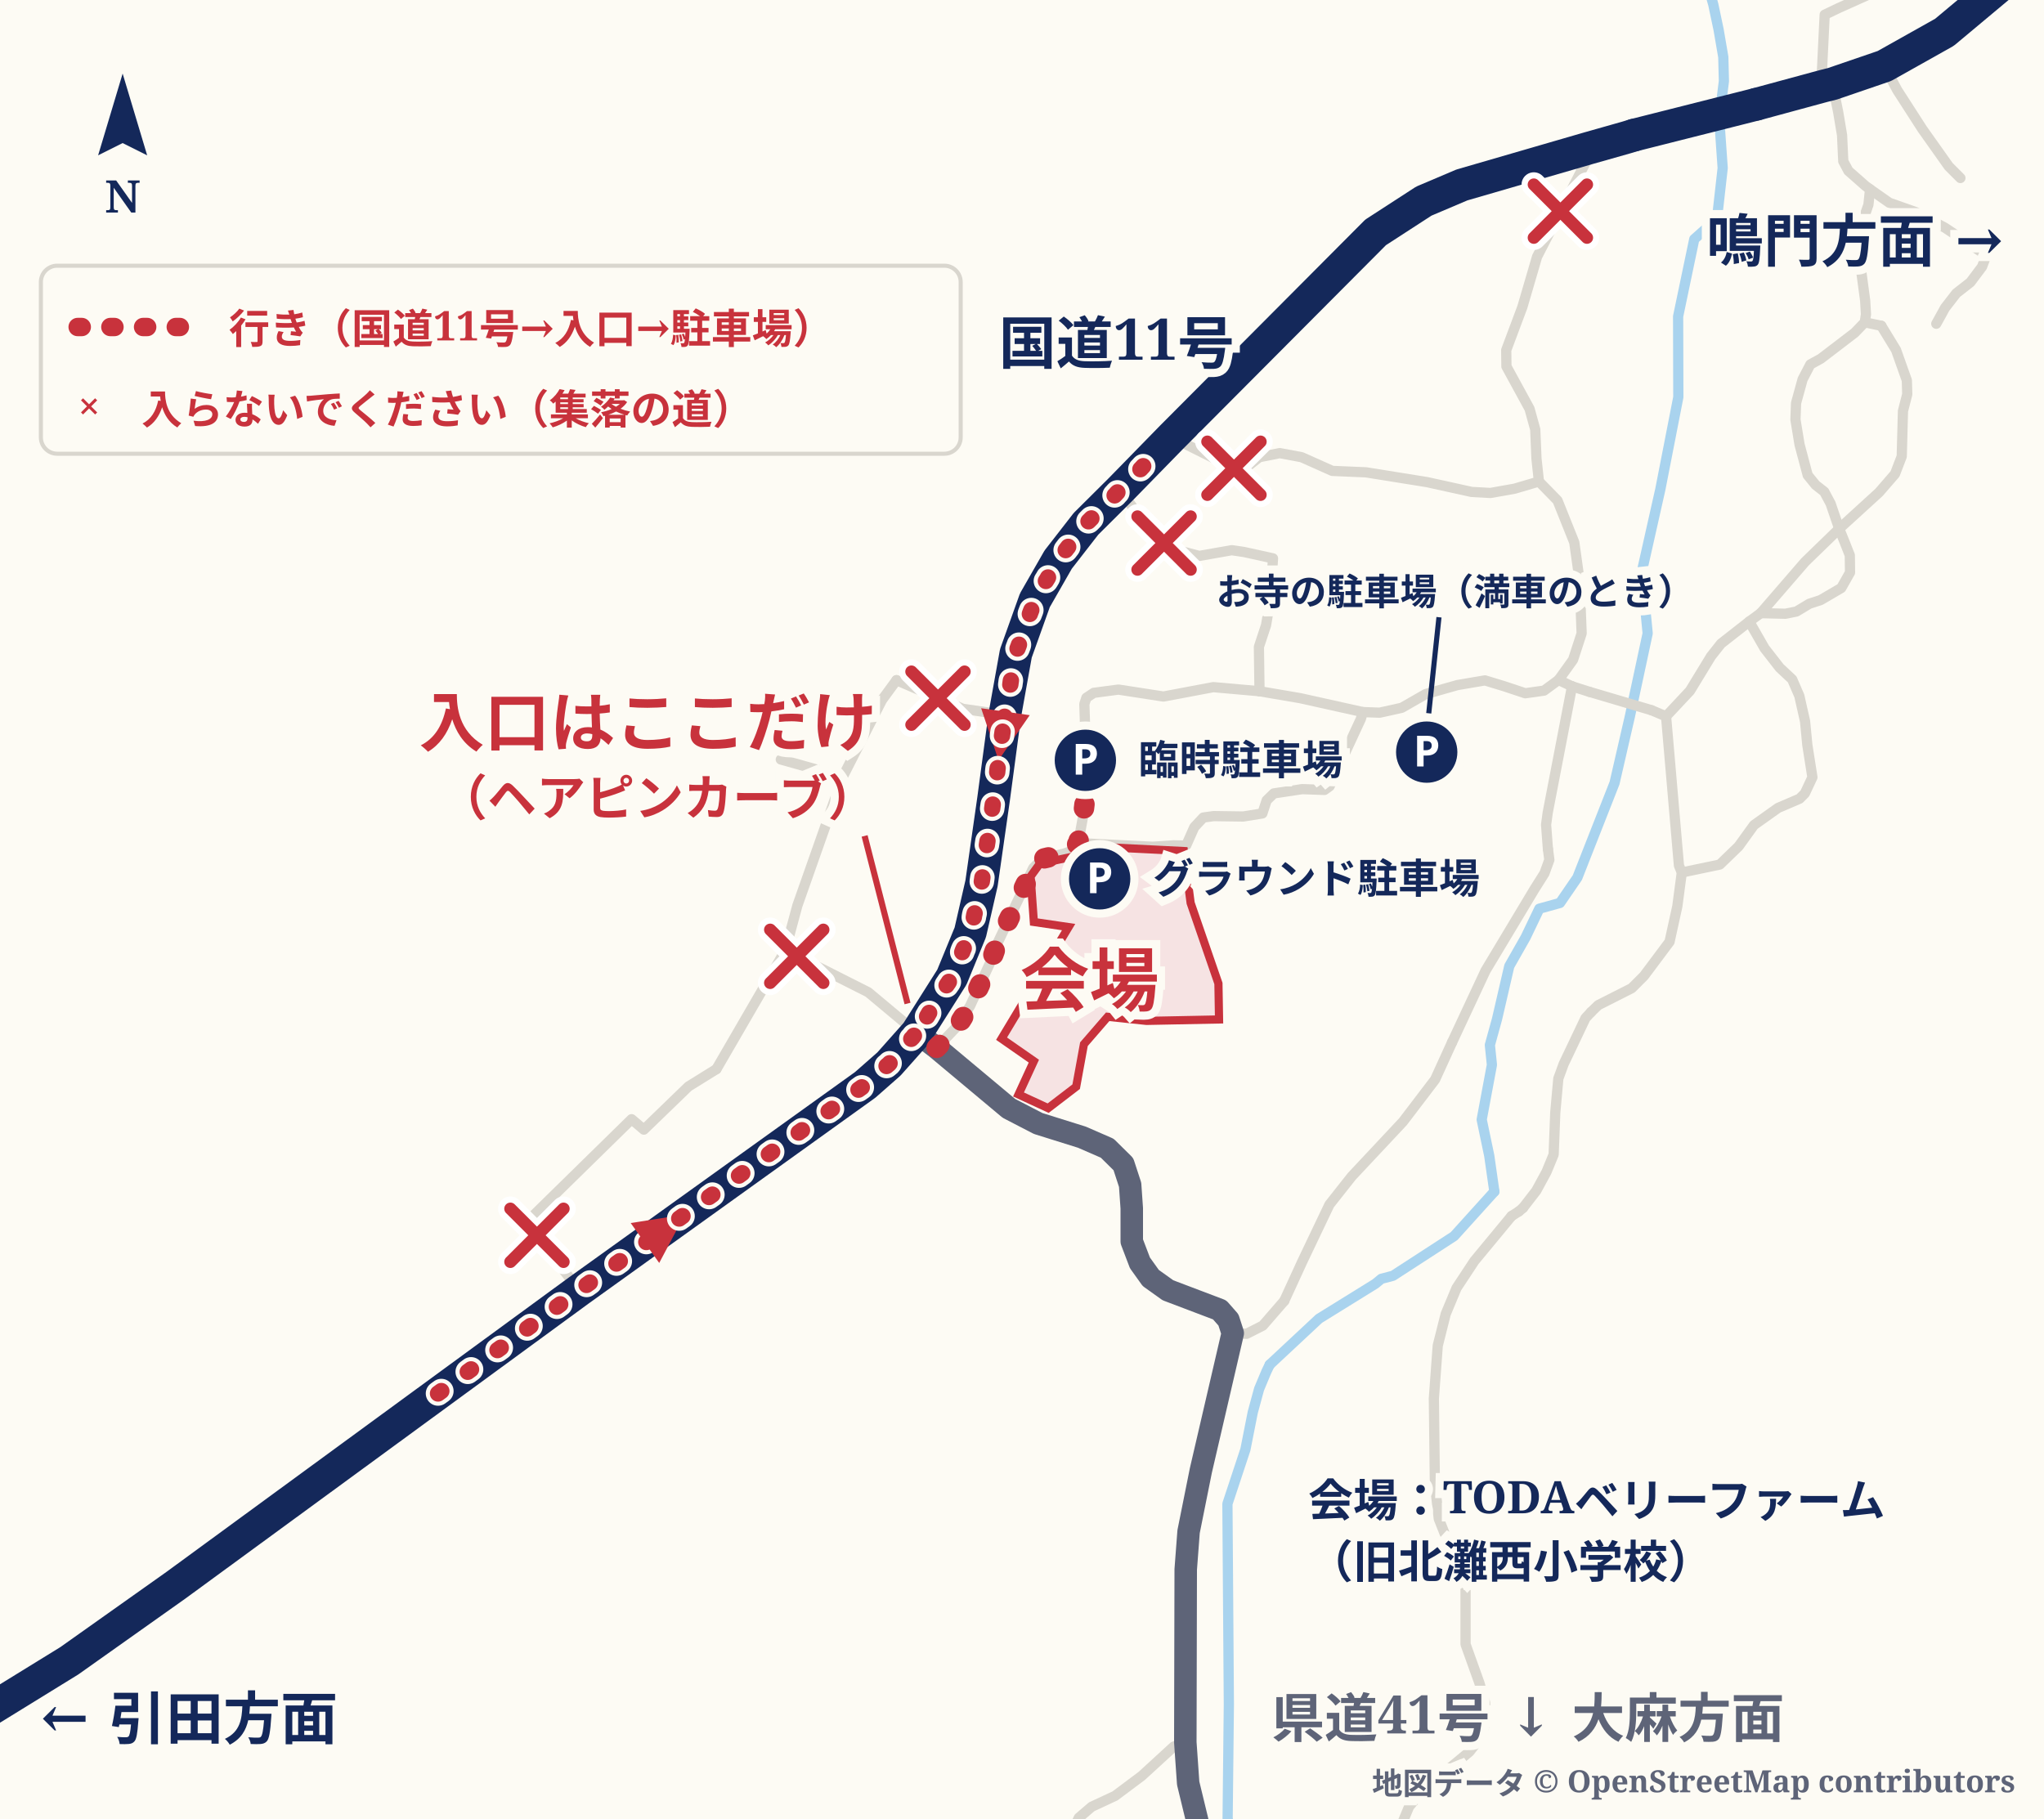
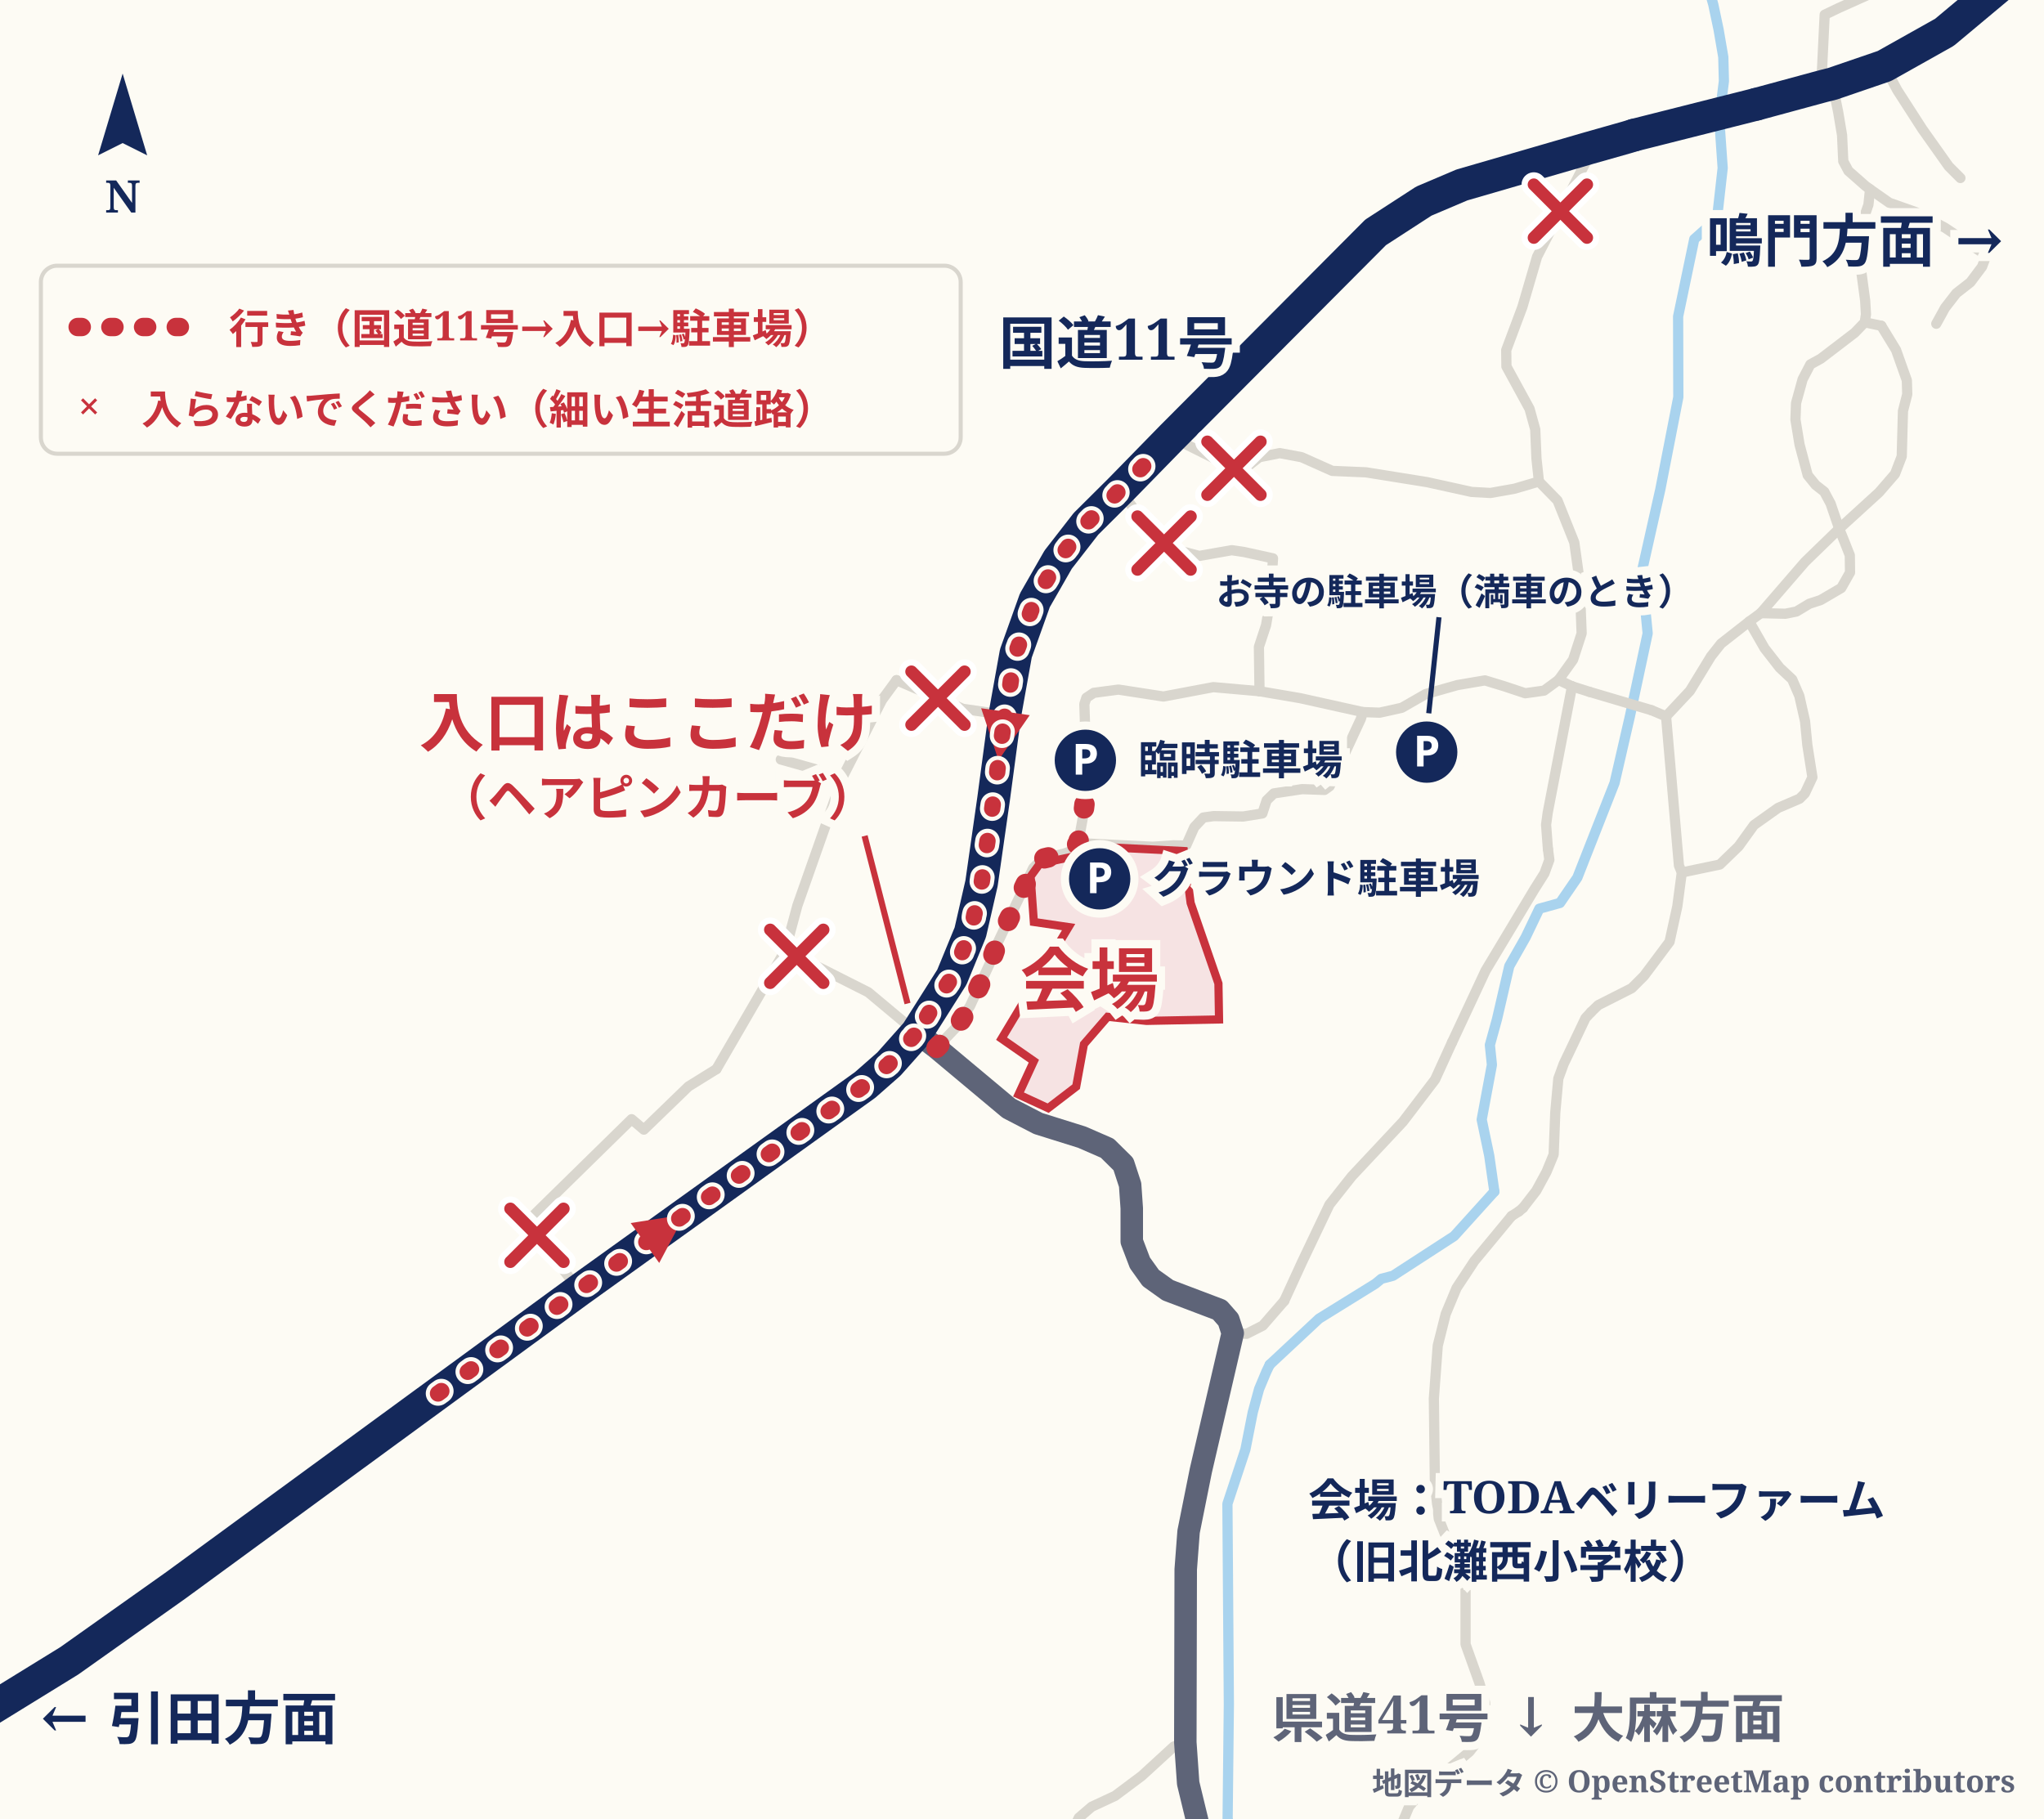
<svg xmlns="http://www.w3.org/2000/svg" viewBox="0 0 1000 890" role="img" aria-labelledby="t d">
  <rect width="1000" height="890" fill="#FDFBF4" />
  <defs>
    <marker id="ahr" viewBox="0 0 10 10" refX="5" refY="5" markerWidth="3" markerHeight="3" orient="auto">
      <path d="M0,0 L10,5 L0,10Z" fill="#C8323C" />
    </marker>
    <marker id="ah" viewBox="0 0 10 10" refX="6" refY="5" markerWidth="3.2" markerHeight="3.2" orient="auto">
      <path d="M0,0 L10,5 L0,10Z" fill="#6B48B3" />
    </marker>
  </defs>
  <g fill="none" stroke-linecap="round" stroke-linejoin="round">
    <path d="M26.6,2291.3 L22.6,2264.9 L26.1,2249.5 L32.2,2231.3 L39.6,2218.4 L55.9,2199.3 L68.2,2183.9 L75.9,2172.2 L85.4,2148.0 L91.7,2142.8 L90.9,2137.3 L77.6,2111.0 L76.6,2101.8 L73.9,2096.4 L68.8,2091.7 L55.1,2067.1 L46.7,2052.5 L40.6,2029.5 L41.8,2012.6 L46.5,1997.5 L55.9,1983.7 L65.8,1975.5 L79.0,1966.6 L91.8,1964.9 L100.9,1967.5 L131.5,1966.4 L139.1,1964.6 L149.6,1963.9 L164.4,1957.9 L171.3,1951.3 L186.9,1943.4 L203.3,1932.5 L213.4,1921.6 L217.4,1910.3 L215.6,1907.6 L216.8,1902.6 L215.8,1891.6 L219.6,1880.3 L226.2,1859.9 L228.6,1849.9 L231.7,1839.9 L236.8,1831.3 L251.4,1809.7 L280.6,1786.3 L288.9,1776.8 L304.3,1773.0 L310.9,1769.2 L316.5,1765.5 L314.5,1755.8 L336.2,1731.2 L348.5,1721.5 L351.2,1719.7 L353.9,1714.8 L358.2,1711.5 L364.7,1704.6 L364.9,1700.6 L363.1,1695.4 L358.9,1692.1 L350.7,1691.4 L348.4,1687.9 L350.3,1679.2 L362.5,1661.6 L373.1,1639.7 L387.1,1622.2 L395.4,1613.9 L401.7,1609.5 L410.4,1605.1 L421.6,1601.2 L436.1,1598.3 L441.4,1595.9 L454.5,1592.0 L466.7,1583.9 L473.4,1577.9 L481.1,1566.7 L482.6,1562.3 L488.4,1550.1 L494.2,1530.6 L495.6,1522.9 L495.2,1510.1 L490.4,1477.5 L488.9,1457.5 L475.6,1416.9 L467.5,1386.9 L466.2,1359.2 L474.7,1333.1 L485.1,1310.0 L497.2,1283.9 L520.2,1248.0 L541.5,1216.4 L558.0,1197.2 L582.6,1179.4 L596.9,1170.2 L617.2,1151.7 L623.5,1142.9 L625.9,1138.5 L628.9,1129.8 L625.0,1115.0 L632.1,1087.0 L630.7,1063.5 L620.1,1022.6 L615.3,996.4 L607.0,971.3 L607.0,953.8 L609.7,932.1 L600.6,889.7 L601.2,833.9 L600.5,735.8 L609.3,709.2 L612.9,691.0 L616.0,679.6 L619.6,671.0 L621.2,667.7" stroke="#A9D3EE" stroke-width="5" />
    <path d="M621.2,667.7 L645.3,645.2 L672.9,628.1 L675.8,625.7 L681.5,624.2 L711.4,604.8 L731.1,583.0" stroke="#A9D3EE" stroke-width="5" />
    <path d="M731.1,583.0 L728.6,565.5 L724.9,547.8 L729.9,521.0 L728.9,511.3 L732.4,498.6 L738.4,472.7 L746.4,458.6 L753.1,444.6 L763.2,441.8 L771.7,429.4 L789.9,383.1 L797.4,350.5 L806.1,309.9 L803.2,279.9 L812.3,239.4 L821.1,194.3 L821.0,154.8 L828.9,117.0 L840.0,107.1 L842.8,82.2 L841.1,58.0 L843.4,39.7 L843.1,27.9 L840.8,14.5 L838.2,2.2 L829.7,-27.9" stroke="#A9D3EE" stroke-width="5" />
    <path d="M896.5,41.0 L899.3,54.8 L901.2,66.1 L901.8,78.9 L904.3,83.6 L912.7,91.0 L914.9,92.6 L924.3,99.2 L937.3,103.8 L951.5,111.4 L971.8,124.9 L969.7,130.5 L964.0,138.1 L957.1,143.5 L951.6,150.6 L947.3,158.4" stroke="#D9D6CE" stroke-width="5" />
    <path d="M616.2,338.2 L636.1,341.6 L666.7,348.4 L675.0,348.7 L685.8,346.3 L697.5,339.6 L713.0,335.2 L726.5,332.9 L736.0,335.8 L746.2,339.2 L755.4,337.9 L762.5,332.7" stroke="#D9D6CE" stroke-width="5" />
    <path d="M752.9,235.6 L741.0,239.1 L729.2,241.2 L720.0,240.7 L698.2,235.9 L668.3,231.1 L651.8,230.4 L636.8,223.7 L626.1,221.7 L616.1,223.7 L609.3,229.0 L603.7,229.1 L573.2,213.9" stroke="#D9D6CE" stroke-width="5" />
    <path d="M616.2,338.2 L615.9,316.5 L619.4,305.9 L621.5,293.4 L622.8,273.2 L608.7,270.1 L602.6,269.2 L586.7,272.0 L572.7,268.3 L562.7,260.0 L548.0,239.7" stroke="#D9D6CE" stroke-width="5" />
    <path d="M815.1,350.5 L808.0,347.5" stroke="#D9D6CE" stroke-width="5" />
    <path d="M283.9,1230.6 L270.9,1233.2" stroke="#D9D6CE" stroke-width="5" />
    <path d="M777.6,338.5 L769.1,335.8" stroke="#D9D6CE" stroke-width="5" />
    <path d="M899.8,258.7 L883.1,274.9 L861.4,300.0" stroke="#D9D6CE" stroke-width="5" />
    <path d="M491.6,349.8 L471.0,346.8 L438.6,332.8" stroke="#D9D6CE" stroke-width="5" />
    <path d="M808.0,347.5 L777.6,338.5" stroke="#D9D6CE" stroke-width="5" />
    <path d="M616.2,338.2 L593.6,336.2 L569.2,340.8 L547.2,337.4 L535.1,339.0 L531.5,341.4 L530.5,344.5 L530.9,356.4 L531.4,366.5 L532.1,380.7 L529.8,399.9 L527.5,412.5 L523.8,416.5 L520.7,417.6 L510.0,420.2 L505.5,424.7 L501.8,432.5 L487.9,461.7 L485.1,469.6 L474.6,492.2 L468.6,501.8 L458.2,512.7" stroke="#D9D6CE" stroke-width="5" />
    <path d="M270.9,1233.2 L254.9,1244.3 L250.5,1248.5 L221.3,1281.3" stroke="#D9D6CE" stroke-width="5" />
    <path d="M438.6,332.8 L431.5,342.5 L412.3,380.1" stroke="#D9D6CE" stroke-width="5" />
    <path d="M384.2,465.0 L424.8,485.5 L448.5,505.3" stroke="#D9D6CE" stroke-width="5" />
    <path d="M382.0,371.6 L412.3,380.1 L390.1,443.1 L384.2,465.0" stroke="#D9D6CE" stroke-width="5" />
    <path d="M384.2,465.0 L350.5,523.1" stroke="#D9D6CE" stroke-width="5" />
    <path d="M579.9,852.5 L574.2,854.6 L558.6,868.9 L545.5,878.7 L534.1,884.0 L527.8,889.4 L525.4,894.5 L522.8,903.2 L507.3,950.8 L501.3,958.1 L490.8,965.5 L486.4,969.8 L473.5,990.5 L462.9,1000.1 L457.4,1007.7 L445.5,1040.1 L442.9,1049.3 L443.4,1087.8 L442.5,1092.9 L441.5,1096.1 L438.3,1099.7 L425.6,1106.9 L420.6,1111.5 L411.2,1123.7 L403.2,1133.9 L396.0,1138.2 L389.7,1141.1 L369.1,1165.7 L347.3,1180.6 L336.8,1189.1 L330.1,1200.7 L320.2,1209.9 L299.0,1223.5 L283.9,1230.6" stroke="#D9D6CE" stroke-width="5" />
    <path d="M1306.7,-297.8 L1328.7,-272.4 L1349.6,-292.9 L1353.1,-296.2 L1359.8,-296.6 L1362.9,-293.9 L1362.6,-286.5 L1358.2,-274.8 L1358.9,-269.8 L1362.1,-266.1 L1365.4,-266.6 L1373.7,-273.3 L1385.3,-277.8 L1398.4,-275.7 L1404.8,-272.6 L1397.8,-261.0 L1397.6,-256.9 L1400.2,-254.5 L1408.4,-252.6 L1409.4,-249.5 L1405.7,-239.7 L1407.6,-234.3 L1412.9,-226.6 L1409.6,-209.5 L1405.7,-198.3 L1405.2,-192.9 L1410.4,-190.9 L1420.2,-198.8 L1436.2,-210.1 L1447.4,-213.4 L1462.4,-214.4" stroke="#D9D6CE" stroke-width="5" />
    <path d="M739.5,595.0 L721.3,617.0 L712.6,630.2 L707.3,642.9 L703.4,658.4 L701.5,684.2 L702.0,726.1 L703.9,743.1 L706.8,750.4 L715.1,763.5 L717.0,767.9 L717.0,804.5 L723.8,823.5 L726.6,833.1 L726.2,844.4 L724.2,850.3 L718.9,857.1 L696.1,876.0 L689.4,883.9 L686.0,892.1 L684.1,900.9 L684.1,923.3 L689.9,960.8 L690.9,976.3 L690.9,1032.4 L640.4,1034.3 L642.9,1082.5 L645.3,1104.9 L649.6,1127.8 L648.7,1142.4 L646.8,1147.9 L643.4,1153.2 L633.7,1162.9 L611.6,1171.9 L603.2,1178.7 L596.9,1186.3 L593.2,1187.8 L589.4,1187.5" stroke="#D9D6CE" stroke-width="5" />
    <path d="M-353.1,1267.9 L-361.4,1260.2 L-371.3,1254.5 L-383.9,1250.8 L-401.0,1246.4 L-410.8,1247.6 L-418.9,1252.6 L-423.8,1261.7 L-425.4,1270.0 L-424.7,1281.5 L-419.2,1335.8 L-418.4,1351.8 L-421.3,1360.7 L-425.9,1365.7 L-436.9,1371.7 L-468.5,1382.9 L-475.9,1390.2 L-480.0,1396.9 L-480.6,1405.6 L-479.0,1413.2 L-473.4,1420.4 L-466.7,1429.5 L-464.1,1439.3 L-464.0,1449.3 L-466.7,1460.8 L-467.4,1471.5 L-462.5,1486.0 L-455.0,1493.9 L-444.9,1499.9 L-433.3,1502.3 L-419.0,1501.1 L-405.7,1501.0 L-396.2,1503.4 L-384.2,1511.5 L-367.7,1531.4 L-359.0,1550.2 L-357.9,1561.4 L-359.2,1569.6 L-366.4,1581.3 L-375.1,1587.6 L-383.4,1590.3 L-394.4,1590.2 L-405.6,1590.8 L-412.9,1595.3 L-415.3,1600.8 L-415.3,1606.5 L-412.3,1612.4 L-402.2,1617.6 L-404.6,1624.3 L-406.8,1638.0 L-427.6,1705.9 L-432.5,1722.1 L-437.3,1734.2 L-451.4,1756.1 L-455.2,1767.4 L-456.0,1777.4 L-451.9,1795.4 L-451.8,1804.3 L-453.7,1813.9 L-455.7,1824.2 L-455.8,1837.2" stroke="#D9D6CE" stroke-width="5" />
    <path d="M350.5,523.1 L336.8,531.6 L315.0,552.7 L309.0,547.6 L257.7,597.9 L283.3,631.3" stroke="#D9D6CE" stroke-width="5" />
    <path d="M628.3,636.5 L617.8,648.6 L609.9,652.6 L603.1,652.3" stroke="#D9D6CE" stroke-width="5" />
    <path d="M757.3,415.4 L758.0,420.7 L755.6,427.3 L750.8,434.9 L726.8,474.9 L710.4,510.0" stroke="#D9D6CE" stroke-width="5" />
    <path d="M769.1,335.8 L757.2,397.6 L756.4,403.5 L757.3,415.4" stroke="#D9D6CE" stroke-width="5" />
    <path d="M861.4,300.0 L873.5,300.3 L878.9,299.2 L885.2,295.4 L890.7,293.6 L900.8,287.7 L905.1,280.1 L905.0,271.7 L902.4,265.1 L899.8,258.7" stroke="#D9D6CE" stroke-width="5" />
    <path d="M752.9,235.6 L762.0,244.9 L770.2,265.4 L772.8,284.1 L773.8,309.9 L769.6,322.8 L762.5,332.7 L769.1,335.8" stroke="#D9D6CE" stroke-width="5" />
    <path d="M-389.9,982.8 L-387.4,1003.2 L-376.8,1051.5 L-366.7,1074.8 L-354.5,1091.3 L-343.5,1102.0 L-332.0,1106.0 L-321.6,1105.5 L-313.1,1102.6 L-302.4,1095.1 L-292.2,1093.8 L-282.8,1098.0 L-277.7,1106.7 L-279.6,1116.7 L-288.3,1124.2 L-296.7,1125.4 L-305.4,1123.7 L-313.1,1125.5 L-320.0,1133.4 L-320.9,1140.7 L-317.7,1148.1 L-309.6,1152.3 L-300.7,1152.1 L-285.2,1147.2 L-261.0,1135.7 L-242.7,1121.0 L-234.7,1117.2 L-224.5,1117.1 L-215.9,1120.5 L-209.6,1127.5 L-205.5,1138.9 L-197.6,1165.2 L-190.7,1172.4 L-181.5,1175.1 L-172.3,1175.1 L-163.3,1170.9 L-154.8,1167.9 L-144.9,1169.0 L-137.1,1174.7 L-133.3,1185.8 L-136.0,1195.2 L-142.5,1201.9 L-153.4,1205.7 L-165.8,1207.0 L-182.9,1205.3 L-201.1,1201.2 L-219.1,1195.6 L-228.1,1197.7 L-234.9,1204.6 L-236.8,1213.1 L-236.7,1225.5 L-242.8,1236.1 L-249.2,1241.4 L-263.1,1246.8 L-272.5,1252.0 L-280.1,1260.4 L-297.3,1282.1 L-308.6,1296.0 L-315.5,1299.7 L-323.1,1300.4 L-329.3,1298.3 L-335.8,1293.3 L-353.1,1267.9" stroke="#D9D6CE" stroke-width="5" />
    <path d="M920.4,159.4 L927.6,171.2 L932.9,186.1 L933.1,192.9 L931.0,201.1 L930.4,223.3 L927.1,231.9 L919.3,240.9 L899.8,258.7" stroke="#D9D6CE" stroke-width="5" />
    <path d="M778.4,495.2 L775.7,498.1 L765.0,520.6 L762.4,527.7 L760.9,544.3 L760.1,564.9 L756.6,573.4 L751.6,582.6 L745.1,591.0" stroke="#D9D6CE" stroke-width="5" />
    <path d="M815.1,350.5 L821.4,423.5 L822.8,426.9 L820.6,443.5 L816.8,460.8 L804.3,477.5 L798.3,483.5 L781.9,491.8 L778.4,495.2" stroke="#D9D6CE" stroke-width="5" />
    <path d="M710.4,510.0 L702.1,528.2 L686.4,548.8 L661.3,575.6 L650.4,589.4 L637.2,617.1 L628.3,636.5" stroke="#D9D6CE" stroke-width="5" />
    <path d="M861.4,300.0 L855.8,304.1 L842.0,314.9 L837.1,321.1 L826.8,338.0 L815.1,350.5" stroke="#D9D6CE" stroke-width="5" />
    <path d="M777.2,72.5 L775.8,79.4 L752.0,125.6 L744.8,150.2 L736.9,171.3 L737.0,179.3 L748.3,200.0 L751.1,210.1 L751.7,224.4 L752.9,235.6" stroke="#D9D6CE" stroke-width="5" />
    <path d="M1053.4,-86.2 L1042.3,-80.4 L1023.6,-65.3 L1006.2,-51.8 L988.6,-38.9 L952.4,-15.1 L940.5,-8.4 L923.5,-4.5 L914.3,-2.7 L899.6,3.9 L892.7,7.2 L891.3,36.0 L892.1,42.1" stroke="#D9D6CE" stroke-width="5" />
    <path d="M914.9,92.6 L914.1,100.2 L912.1,105.9 L909.9,114.0 L909.6,125.4 L912.5,147.0 L912.9,153.8 L912.3,157.7 L907.4,162.8 L890.8,175.5 L885.7,178.3 L881.9,185.6 L878.7,197.2 L878.4,205.3 L880.4,217.5 L884.4,232.5 L888.3,237.3 L892.5,240.6 L895.6,246.4 L899.8,258.7" stroke="#D9D6CE" stroke-width="5" />
    <path d="M921.9,32.3 L928.2,44.1 L940.5,63.2 L953.4,81.4 L959.1,87.1" stroke="#D9D6CE" stroke-width="5" />
    <path d="M586.2,1139.6 L579.5,1148.4 L569.9,1176.1 L562.9,1186.3 L552.5,1194.4 L533.3,1206.6 L526.7,1214.3 L514.0,1234.6 L501.5,1253.6 L494.2,1267.6 L472.4,1310.3 L459.1,1342.3 L448.4,1365.7 L446.7,1375.2 L447.1,1385.7 L450.5,1396.8 L454.5,1409.2" stroke="#D9D6CE" stroke-width="5" />
    <path d="M527.5,412.5 L564.0,414.3 L574.1,413.6 L580.3,413.7 L584.3,404.7 L588.7,400.0 L593.8,399.3 L608.2,399.5 L617.6,398.0 L619.7,391.6 L623.2,388.2 L637.1,386.1 L648.0,386.5 L650.5,384.7 L665.8,351.7 L666.7,348.4" stroke="#D9D6CE" stroke-width="5" />
    <path d="M855.8,304.1 L863.3,317.2 L870.7,326.7 L876.8,332.4 L880.3,340.5 L883.1,352.9 L884.2,364.4 L886.7,380.3 L883.0,388.2 L880.4,390.8 L869.9,395.3 L858.1,403.7 L850.6,414.1 L841.4,423.0 L822.8,426.9" stroke="#D9D6CE" stroke-width="5" />
    <path d="M912.3,157.7 L920.4,159.4" stroke="#D9D6CE" stroke-width="5" />
    <path d="M743.1,592.7 L739.5,595.0" stroke="#D9D6CE" stroke-width="5" />
    <path d="M745.1,591.0 L743.1,592.7" stroke="#D9D6CE" stroke-width="5" />
    <path d="M590.1,1183.4 L590.6,1173.3 L588.8,1162.1" stroke="#5E6478" stroke-width="11" />
    <path d="M382.9,1597.7 L438.0,1560.9 L449.0,1551.0 L457.1,1540.2 L463.1,1529.0 L465.9,1515.8 L469.3,1485.1 L470.3,1464.5 L469.7,1451.2 L466.7,1439.6 L454.5,1409.2 L453.6,1398.4 L455.0,1391.0 L457.5,1385.7 L461.0,1381.0" stroke="#5E6478" stroke-width="11" />
    <path d="M483.2,1361.2 L487.1,1356.5 L490.6,1349.8 L492.5,1342.3 L497.1,1317.4 L498.6,1311.7 L501.7,1305.9 L533.9,1251.7 L542.7,1237.7 L550.0,1227.2 L558.5,1219.0 L577.7,1203.9 L581.7,1200.7 L584.9,1197.0 L587.3,1192.3 L589.4,1187.5 L590.1,1183.4" stroke="#5E6478" stroke-width="11" />
    <path d="M60.3,2180.9 L75.5,2156.5 L80.0,2147.1 L81.0,2143.1 L81.3,2138.1 L80.4,2132.7 L78.7,2127.8 L53.7,2078.1 L42.1,2053.0 L38.5,2039.0 L36.2,2023.8 L35.5,2013.3 L36.4,2003.2 L38.6,1997.6 L41.5,1992.3 L54.2,1978.0 L69.2,1966.0 L91.4,1957.0 L146.5,1946.8 L153.0,1943.2 L159.2,1937.5 L184.5,1910.0 L188.6,1901.9 L193.6,1888.9 L221.3,1828.4 L223.9,1824.8 L309.9,1746.6 L319.9,1733.5 L336.5,1696.8 L363.5,1625.6 L371.7,1609.7 L382.9,1597.7" stroke="#5E6478" stroke-width="11" />
    <path d="M461.0,1381.0 L483.2,1361.2" stroke="#5E6478" stroke-width="11" />
    <path d="M588.8,1162.1 L586.2,1139.6 L587.4,1129.4 L597.5,1085.0 L600.0,1046.8 L598.7,954.6 L595.2,929.9 L581.3,872.5 L579.9,852.5 L580.1,767.9 L581.5,749.4 L587.5,719.5 L603.1,652.3 L601.0,645.8 L596.7,640.9 L571.4,631.3 L563.0,625.3 L557.7,617.9 L553.7,607.4 L553.7,591.2 L552.9,579.7 L549.6,569.6 L541.7,561.8 L529.3,556.4 L507.9,549.7 L493.6,542.3 L458.2,512.7 L448.5,505.3" stroke="#5E6478" stroke-width="11" />
    <path d="M859.3,51.0 L799.5,66.1" stroke="#14285A" stroke-width="16" />
    <path d="M799.5,66.1 L795.9,67.2 L777.2,72.5 L715.2,90.5 L696.6,98.4 L673.0,113.7 L573.2,213.9 L548.0,239.7 L531.3,256.3 L517.7,273.8 L506.3,293.7 L497.0,319.7 L491.6,349.8 L486.1,390.9 L480.2,432.2 L474.7,456.2 L465.7,478.1 L448.5,505.3 L434.9,520.6 L423.3,530.8 L283.3,631.3 L86.1,775.6 L33.9,812.6 L-15.6,843.1 L-107.5,898.1 L-141.4,915.0 L-188.8,934.4 L-236.8,950.5 L-292.2,966.9 L-328.5,975.6 L-368.7,981.9 L-389.9,982.8 L-438.6,983.4 L-488.2,981.7 L-533.8,979.2 L-564.1,979.8 L-589.3,983.2 L-617.7,990.3 L-645.1,1001.2 L-692.9,1027.6 L-728.7,1046.9 L-760.4,1059.4 L-789.4,1066.3 L-814.2,1068.7 L-868.4,1068.3 L-940.4,1067.5 L-968.8,1070.6 L-993.9,1074.6 L-1029.5,1081.0" stroke="#14285A" stroke-width="16" />
    <path d="M4807.9,-400.3 L4802.4,-405.8 L4785.6,-427.2 L4769.6,-450.6 L4734.4,-503.7 L4722.2,-520.7 L4703.8,-539.5 L4687.4,-549.6 L4669.1,-558.8 L4648.6,-564.1 L4628.2,-565.9 L4606.9,-565.1 L4476.6,-548.9 L4450.6,-546.7 L4430.4,-547.1 L4407.5,-547.7 L4384.7,-549.9 L4151.3,-575.1 L4130.6,-579.0 L4110.3,-585.3 L4071.0,-605.5 L4051.9,-612.1 L4036.0,-614.4 L4012.0,-613.7 L3978.5,-610.2 L3954.7,-604.3 L3935.0,-596.3 L3872.6,-564.2 L3846.6,-552.7 L3810.0,-540.5 L3660.7,-499.0 L3604.9,-485.7 L3565.3,-481.4 L3522.5,-477.9 L3490.1,-475.7 L3468.9,-476.5 L3448.7,-478.5 L3429.2,-483.4 L3363.0,-501.9 L3341.7,-506.9 L3320.6,-509.1 L3293.3,-509.4 L3234.8,-509.0 L3208.0,-510.3 L3188.1,-512.0 L3170.9,-514.7 L3151.2,-517.9 L3074.5,-538.0 L3057.1,-540.6 L3041.8,-542.4 L2996.3,-544.5 L2991.3,-544.7 L2947.7,-544.6 L2908.5,-543.3 L2887.8,-544.7 L2873.2,-545.7 L2867.5,-546.6 L2800.4,-557.4 L2763.2,-561.5 L2733.6,-561.9 L2709.3,-559.9 L2684.4,-556.5 L2632.8,-546.2 L2598.3,-540.8 L2581.6,-539.5 L2563.2,-539.3 L2539.1,-539.6 L2504.0,-541.2 L2456.8,-542.0 L2402.3,-537.5 L2334.0,-532.8 L2238.1,-531.1 L2205.4,-528.2 L2157.8,-518.6 L2090.3,-496.9 L2018.6,-475.8 L1944.2,-458.6 L1879.8,-447.2 L1797.6,-438.7 L1672.5,-429.0 L1620.4,-423.7 L1562.8,-415.6 L1506.1,-403.1 L1461.4,-390.0 L1417.1,-370.3 L1367.6,-342.1 L1306.7,-297.8 L1236.5,-240.7 L1197.9,-208.2 L1077.9,-107.0 L1053.4,-86.2 L1031.4,-62.0 L978.7,-7.1 L951.3,15.8 L921.9,32.3 L896.5,41.0 L892.1,42.1 L859.3,51.0" stroke="#14285A" stroke-width="16" />
  </g>
  <path d="M512.8,542.2 L526.5,531.7 L530.3,510.9 L541.9,497.5 L560.9,499.5 L596.4,498.8 L596.1,481.2 L582.5,441.8 L579.2,416.4 L528.8,413.9 L525.0,419.1 L508.7,422.6 L504.2,428.8 L505.8,451.1 L522.8,453.6 L490.0,508.2 L505.8,519.2 L498.3,535.5 L512.8,542.2Z" fill="#F6E3E3" stroke="#C8323C" stroke-width="4" />
  <path d="M214.3,681.8 L224.2,674.6 L234.0,667.4 L243.9,660.2 L253.8,653.0 L263.6,645.8 L273.5,638.6 L283.3,631.3 L290.3,626.3 L297.3,621.3 L304.3,616.3 L311.3,611.2 L318.3,606.2 L325.3,601.2" fill="none" stroke="#FDFBF4" stroke-width="12" stroke-linecap="round" stroke-dasharray="2 16" />
  <path d="M214.3,681.8 L224.2,674.6 L234.0,667.4 L243.9,660.2 L253.8,653.0 L263.6,645.8 L273.5,638.6 L283.3,631.3 L290.3,626.3 L297.3,621.3 L304.3,616.3 L311.3,611.2 L318.3,606.2 L325.3,601.2" fill="none" stroke="#C8323C" stroke-width="8" stroke-linecap="round" stroke-dasharray="2 16" marker-end="url(#ahr)" />
  <path d="M332.3,596.2 L339.3,591.1 L346.3,586.1 L353.3,581.1 L360.3,576.1 L367.3,571.0 L374.3,566.0 L381.3,561.0 L388.3,555.9 L395.3,550.9 L402.3,545.9 L409.3,540.9 L416.3,535.8 L423.3,530.8 L424.5,529.8 L425.6,528.8 L426.8,527.7 L428.0,526.7 L429.1,525.7 L430.3,524.7 L431.4,523.6 L432.6,522.6 L433.7,521.6 L434.9,520.6 L435.6,519.8 L436.3,519.0 L436.9,518.3 L437.6,517.5 L438.3,516.7 L439.0,516.0 L439.7,515.2 L440.3,514.4 L441.0,513.7 L441.7,512.9 L442.4,512.1 L443.1,511.4 L443.7,510.6 L444.4,509.8 L445.1,509.1 L445.8,508.3 L446.5,507.6 L447.1,506.8 L447.8,506.0 L448.5,505.3" fill="none" stroke="#FDFBF4" stroke-width="12" stroke-linecap="round" stroke-dasharray="2 16" />
  <path d="M332.3,596.2 L339.3,591.1 L346.3,586.1 L353.3,581.1 L360.3,576.1 L367.3,571.0 L374.3,566.0 L381.3,561.0 L388.3,555.9 L395.3,550.9 L402.3,545.9 L409.3,540.9 L416.3,535.8 L423.3,530.8 L424.5,529.8 L425.6,528.8 L426.8,527.7 L428.0,526.7 L429.1,525.7 L430.3,524.7 L431.4,523.6 L432.6,522.6 L433.7,521.6 L434.9,520.6 L435.6,519.8 L436.3,519.0 L436.9,518.3 L437.6,517.5 L438.3,516.7 L439.0,516.0 L439.7,515.2 L440.3,514.4 L441.0,513.7 L441.7,512.9 L442.4,512.1 L443.1,511.4 L443.7,510.6 L444.4,509.8 L445.1,509.1 L445.8,508.3 L446.5,507.6 L447.1,506.8 L447.8,506.0 L448.5,505.3" fill="none" stroke="#C8323C" stroke-width="8" stroke-linecap="round" stroke-dasharray="2 16" />
  <path d="M559.3,228.1 L558.1,229.4 L556.8,230.6 L555.5,231.9 L554.3,233.2 L553.0,234.5 L551.7,235.8 L550.5,237.1 L549.2,238.4 L548.0,239.7 L547.1,240.5 L546.3,241.3 L545.5,242.2 L544.6,243.0 L543.8,243.8 L542.9,244.7 L542.1,245.5 L541.3,246.3 L540.4,247.2 L539.6,248.0 L538.8,248.8 L537.9,249.7 L537.1,250.5 L536.3,251.3 L535.4,252.2 L534.6,253.0 L533.8,253.8 L532.9,254.7 L532.1,255.5 L531.3,256.3 L530.6,257.2 L529.9,258.1 L529.2,258.9 L528.6,259.8 L527.9,260.7 L527.2,261.6 L526.5,262.5 L525.8,263.3 L525.2,264.2 L524.5,265.1 L523.8,266.0 L523.1,266.8 L522.5,267.7 L521.8,268.6 L521.1,269.5 L520.4,270.3 L519.8,271.2 L519.1,272.1 L518.4,273.0 L517.7,273.8 L517.2,274.8 L516.6,275.8 L516.0,276.8 L515.4,277.8 L514.9,278.8 L514.3,279.8 L513.7,280.8 L513.1,281.8 L512.6,282.8 L512.0,283.8 L511.4,284.7 L510.9,285.7 L510.3,286.7 L509.7,287.7 L509.1,288.7 L508.6,289.7 L508.0,290.7 L507.4,291.7 L506.9,292.7 L506.3,293.7 L505.8,295.0 L505.3,296.3 L504.9,297.6 L504.4,298.9 L503.9,300.2 L503.5,301.5 L503.0,302.8 L502.5,304.1 L502.1,305.4 L501.6,306.7 L501.2,308.0 L500.7,309.3 L500.2,310.6 L499.8,311.9 L499.3,313.2 L498.8,314.5 L498.4,315.8 L497.9,317.1 L497.4,318.4 L497.0,319.7 L496.7,321.2 L496.4,322.7 L496.2,324.2 L495.9,325.7 L495.6,327.2 L495.3,328.7 L495.1,330.2 L494.8,331.7 L494.5,333.3 L494.3,334.8 L494.0,336.3 L493.7,337.8 L493.5,339.3 L493.2,340.8 L492.9,342.3 L492.7,343.8 L492.4,345.3 L492.1,346.8 L491.9,348.3 L491.6,349.8 L491.3,351.8 L491.1,353.9 L490.8,356.0 L490.5,358.0 L490.2,360.1" fill="none" stroke="#FDFBF4" stroke-width="12" stroke-linecap="round" stroke-dasharray="2 16" />
  <path d="M559.3,228.1 L558.1,229.4 L556.8,230.6 L555.5,231.9 L554.3,233.2 L553.0,234.5 L551.7,235.8 L550.5,237.1 L549.2,238.4 L548.0,239.7 L547.1,240.5 L546.3,241.3 L545.5,242.2 L544.6,243.0 L543.8,243.8 L542.9,244.7 L542.1,245.5 L541.3,246.3 L540.4,247.2 L539.6,248.0 L538.8,248.8 L537.9,249.7 L537.1,250.5 L536.3,251.3 L535.4,252.2 L534.6,253.0 L533.8,253.8 L532.9,254.7 L532.1,255.5 L531.3,256.3 L530.6,257.2 L529.9,258.1 L529.2,258.9 L528.6,259.8 L527.9,260.7 L527.2,261.6 L526.5,262.5 L525.8,263.3 L525.2,264.2 L524.5,265.1 L523.8,266.0 L523.1,266.8 L522.5,267.7 L521.8,268.6 L521.1,269.5 L520.4,270.3 L519.8,271.2 L519.1,272.1 L518.4,273.0 L517.7,273.8 L517.2,274.8 L516.6,275.8 L516.0,276.8 L515.4,277.8 L514.9,278.8 L514.3,279.8 L513.7,280.8 L513.1,281.8 L512.6,282.8 L512.0,283.8 L511.4,284.7 L510.9,285.7 L510.3,286.7 L509.7,287.7 L509.1,288.7 L508.6,289.7 L508.0,290.7 L507.4,291.7 L506.9,292.7 L506.3,293.7 L505.8,295.0 L505.3,296.3 L504.9,297.6 L504.4,298.9 L503.9,300.2 L503.5,301.5 L503.0,302.8 L502.5,304.1 L502.1,305.4 L501.6,306.7 L501.2,308.0 L500.7,309.3 L500.2,310.6 L499.8,311.9 L499.3,313.2 L498.8,314.5 L498.4,315.8 L497.9,317.1 L497.4,318.4 L497.0,319.7 L496.7,321.2 L496.4,322.7 L496.2,324.2 L495.9,325.7 L495.6,327.2 L495.3,328.7 L495.1,330.2 L494.8,331.7 L494.5,333.3 L494.3,334.8 L494.0,336.3 L493.7,337.8 L493.5,339.3 L493.2,340.8 L492.9,342.3 L492.7,343.8 L492.4,345.3 L492.1,346.8 L491.9,348.3 L491.6,349.8 L491.3,351.8 L491.1,353.9 L490.8,356.0 L490.5,358.0 L490.2,360.1" fill="none" stroke="#C8323C" stroke-width="8" stroke-linecap="round" stroke-dasharray="2 16" marker-end="url(#ahr)" />
  <path d="M490.5,358.0 L490.2,360.1 L490.0,362.1 L489.7,364.2 L489.4,366.2 L489.1,368.3 L488.9,370.3 L488.6,372.4 L488.3,374.4 L488.0,376.5 L487.8,378.6 L487.5,380.6 L487.2,382.7 L486.9,384.7 L486.7,386.8 L486.4,388.8 L486.1,390.9 L485.8,392.9 L485.5,395.0 L485.2,397.1 L484.9,399.1 L484.6,401.2 L484.3,403.3 L484.0,405.3 L483.7,407.4 L483.4,409.5 L483.1,411.6 L482.8,413.6 L482.5,415.7 L482.2,417.8 L481.9,419.8 L481.7,421.9 L481.4,424.0 L481.1,426.0 L480.8,428.1 L480.5,430.2 L480.2,432.2 L479.9,433.4 L479.6,434.6 L479.4,435.8 L479.1,437.0 L478.8,438.2 L478.5,439.4 L478.3,440.6 L478.0,441.8 L477.7,443.0 L477.4,444.2 L477.2,445.4 L476.9,446.6 L476.6,447.8 L476.4,449.0 L476.1,450.2 L475.8,451.4 L475.5,452.6 L475.3,453.8 L475.0,455.0 L474.7,456.2 L474.3,457.3 L473.8,458.4 L473.4,459.5 L472.9,460.6 L472.5,461.6 L472.0,462.7 L471.6,463.8 L471.1,464.9 L470.7,466.0 L470.2,467.1 L469.8,468.2 L469.3,469.3 L468.9,470.4 L468.4,471.5 L467.9,472.6 L467.5,473.7 L467.0,474.8 L466.6,475.9 L466.1,477.0 L465.7,478.1 L464.8,479.4 L464.0,480.8 L463.1,482.1 L462.2,483.5 L461.4,484.9 L460.5,486.2 L459.7,487.6 L458.8,488.9 L458.0,490.3 L457.1,491.7 L456.2,493.0 L455.4,494.4 L454.5,495.7 L453.7,497.1 L452.8,498.5 L451.9,499.8 L451.1,501.2 L450.2,502.5 L449.4,503.9 L448.5,505.3" fill="none" stroke="#FDFBF4" stroke-width="12" stroke-linecap="round" stroke-dasharray="2 16" />
  <path d="M490.5,358.0 L490.2,360.1 L490.0,362.1 L489.7,364.2 L489.4,366.2 L489.1,368.3 L488.9,370.3 L488.6,372.4 L488.3,374.4 L488.0,376.5 L487.8,378.6 L487.5,380.6 L487.2,382.7 L486.9,384.7 L486.7,386.8 L486.4,388.8 L486.1,390.9 L485.8,392.9 L485.5,395.0 L485.2,397.1 L484.9,399.1 L484.6,401.2 L484.3,403.3 L484.0,405.3 L483.7,407.4 L483.4,409.5 L483.1,411.6 L482.8,413.6 L482.5,415.7 L482.2,417.8 L481.9,419.8 L481.7,421.9 L481.4,424.0 L481.1,426.0 L480.8,428.1 L480.5,430.2 L480.2,432.2 L479.9,433.4 L479.6,434.6 L479.4,435.8 L479.1,437.0 L478.8,438.2 L478.5,439.4 L478.3,440.6 L478.0,441.8 L477.7,443.0 L477.4,444.2 L477.2,445.4 L476.9,446.6 L476.6,447.8 L476.4,449.0 L476.1,450.2 L475.8,451.4 L475.5,452.6 L475.3,453.8 L475.0,455.0 L474.7,456.2 L474.3,457.3 L473.8,458.4 L473.4,459.5 L472.9,460.6 L472.5,461.6 L472.0,462.7 L471.6,463.8 L471.1,464.9 L470.7,466.0 L470.2,467.1 L469.8,468.2 L469.3,469.3 L468.9,470.4 L468.4,471.5 L467.9,472.6 L467.5,473.7 L467.0,474.8 L466.6,475.9 L466.1,477.0 L465.7,478.1 L464.8,479.4 L464.0,480.8 L463.1,482.1 L462.2,483.5 L461.4,484.9 L460.5,486.2 L459.7,487.6 L458.8,488.9 L458.0,490.3 L457.1,491.7 L456.2,493.0 L455.4,494.4 L454.5,495.7 L453.7,497.1 L452.8,498.5 L451.9,499.8 L451.1,501.2 L450.2,502.5 L449.4,503.9 L448.5,505.3" fill="none" stroke="#C8323C" stroke-width="8" stroke-linecap="round" stroke-dasharray="2 16" />
  <path d="M458.2,512.7 L468.6,501.8 L474.6,492.2 L485.1,469.6 L487.9,461.7 L501.8,432.5 L505.5,424.7 L510.0,420.2 L520.7,417.6 L523.8,416.5 L527.5,412.5 L529.8,399.9 L532.1,380.7 L531.0,372.0" fill="none" stroke="#C8323C" stroke-width="10" stroke-linecap="round" stroke-dasharray="2 16" />
  <g stroke="#fff" stroke-width="12" stroke-linecap="round">
    <path d="M590.7,216.1L616.7,242.1M616.7,216.1L590.7,242.1" />
  </g>
  <g stroke="#C8323C" stroke-width="6" stroke-linecap="round">
    <path d="M590.7,216.1L616.7,242.1M616.7,216.1L590.7,242.1" />
  </g>
  <g stroke="#fff" stroke-width="12" stroke-linecap="round">
    <path d="M556.5,252.7L582.5,278.7M582.5,252.7L556.5,278.7" />
  </g>
  <g stroke="#C8323C" stroke-width="6" stroke-linecap="round">
    <path d="M556.5,252.7L582.5,278.7M582.5,252.7L556.5,278.7" />
  </g>
  <g stroke="#fff" stroke-width="12" stroke-linecap="round">
    <path d="M445.9,328.6L471.9,354.6M471.9,328.6L445.9,354.6" />
  </g>
  <g stroke="#C8323C" stroke-width="6" stroke-linecap="round">
    <path d="M445.9,328.6L471.9,354.6M471.9,328.6L445.9,354.6" />
  </g>
  <g stroke="#fff" stroke-width="12" stroke-linecap="round">
    <path d="M376.8,454.9L402.8,480.9M402.8,454.9L376.8,480.9" />
  </g>
  <g stroke="#C8323C" stroke-width="6" stroke-linecap="round">
    <path d="M376.8,454.9L402.8,480.9M402.8,454.9L376.8,480.9" />
  </g>
  <g stroke="#fff" stroke-width="12" stroke-linecap="round">
    <path d="M249.7,591.4L275.7,617.4M275.7,591.4L249.7,617.4" />
  </g>
  <g stroke="#C8323C" stroke-width="6" stroke-linecap="round">
    <path d="M249.7,591.4L275.7,617.4M275.7,591.4L249.7,617.4" />
  </g>
  <g stroke="#fff" stroke-width="12" stroke-linecap="round">
    <path d="M750.4,90.3L776.4,116.3M776.4,90.3L750.4,116.3" />
  </g>
  <g stroke="#C8323C" stroke-width="6" stroke-linecap="round">
    <path d="M750.4,90.3L776.4,116.3M776.4,90.3L750.4,116.3" />
  </g>
  <circle cx="538.0" cy="430.0" r="17" fill="#14285A" stroke="#FDFBF4" stroke-width="4" />
  <text x="538.0" y="437.0" font-size="21" text-anchor="middle" fill="#fff" font-family="sans-serif" font-weight="700">P</text>
  <circle cx="531.0" cy="372.0" r="17" fill="#14285A" stroke="#FDFBF4" stroke-width="4" />
  <text x="531.0" y="379.0" font-size="21" text-anchor="middle" fill="#fff" font-family="sans-serif" font-weight="700">P</text>
  <circle cx="698.0" cy="368.0" r="17" fill="#14285A" stroke="#FDFBF4" stroke-width="4" />
  <text x="698.0" y="375.0" font-size="21" text-anchor="middle" fill="#fff" font-family="sans-serif" font-weight="700">P</text>
  <text x="557" y="379" font-size="20" fill="#14285A" text-anchor="start" font-family="Shippori Mincho, Hiragino Mincho ProN, Yu Mincho, serif" font-weight="700" stroke="#FDFBF4" stroke-width="8" paint-order="stroke">臨時駐車場</text>
  <text x="564" y="437" font-size="20" fill="#14285A" text-anchor="start" font-family="Shippori Mincho, Hiragino Mincho ProN, Yu Mincho, serif" font-weight="700" stroke="#FDFBF4" stroke-width="8" paint-order="stroke">グラウンド駐車場</text>
  <path d="M704,302 L699,349" stroke="#14285A" stroke-width="2.5" fill="none" />
  <text x="712" y="296" font-size="18" fill="#14285A" text-anchor="middle" font-family="Shippori Mincho, Hiragino Mincho ProN, Yu Mincho, serif" font-weight="700" stroke="#FDFBF4" stroke-width="8" paint-order="stroke">お寺の駐車場（満車のとき）</text>
  <text x="533" y="492" font-size="34" fill="#C8323C" text-anchor="middle" font-family="Shippori Mincho, Hiragino Mincho ProN, Yu Mincho, serif" font-weight="700" stroke="#FDFBF4" stroke-width="8" paint-order="stroke">会場</text>
  <text x="640" y="742" font-size="22" fill="#14285A" text-anchor="start" font-family="Shippori Mincho, Hiragino Mincho ProN, Yu Mincho, serif" font-weight="700" stroke="#FDFBF4" stroke-width="8" paint-order="stroke">会場：TODAベリーファーム</text>
  <text x="640" y="772" font-size="22" fill="#14285A" text-anchor="start" font-family="Shippori Mincho, Hiragino Mincho ProN, Yu Mincho, serif" font-weight="700" stroke="#FDFBF4" stroke-width="8" paint-order="stroke">（旧北灘西小学校）</text>
  <path d="M444,491 L423,409" stroke="#C8323C" stroke-width="3" fill="none" />
  <text x="429" y="365" font-size="32" fill="#C8323C" text-anchor="end" font-family="Shippori Mincho, Hiragino Mincho ProN, Yu Mincho, serif" font-weight="700" stroke="#FDFBF4" stroke-width="8" paint-order="stroke">入口はここだけ</text>
  <text x="429" y="399" font-size="24" fill="#C8323C" text-anchor="end" font-family="Shippori Mincho, Hiragino Mincho ProN, Yu Mincho, serif" font-weight="700" stroke="#FDFBF4" stroke-width="8" paint-order="stroke">（ヘアピンカーブ）</text>
  <text x="980" y="128" font-size="28" fill="#14285A" text-anchor="end" font-family="Shippori Mincho, Hiragino Mincho ProN, Yu Mincho, serif" font-weight="700" stroke="#FDFBF4" stroke-width="8" paint-order="stroke">鳴門方面 →</text>
  <text x="20" y="850" font-size="28" fill="#14285A" text-anchor="start" font-family="Shippori Mincho, Hiragino Mincho ProN, Yu Mincho, serif" font-weight="700" stroke="#FDFBF4" stroke-width="8" paint-order="stroke">← 引田方面</text>
  <text x="622" y="850" font-size="26" fill="#5E6478" text-anchor="start" font-family="Shippori Mincho, Hiragino Mincho ProN, Yu Mincho, serif" font-weight="700" stroke="#FDFBF4" stroke-width="8" paint-order="stroke">県道41号 ↓ 大麻方面</text>
  <text x="604" y="178" font-size="28" fill="#14285A" text-anchor="end" font-family="Shippori Mincho, Hiragino Mincho ProN, Yu Mincho, serif" font-weight="700" stroke="#FDFBF4" stroke-width="8" paint-order="stroke">国道11号</text>
  <g>
    <rect x="20" y="130" width="450" height="92" rx="8" fill="#FDFBF4" stroke="#D9D6CE" stroke-width="2" />
    <path d="M38,160 L98,160" stroke="#C8323C" stroke-width="9" stroke-linecap="round" stroke-dasharray="2 14" />
  </g>
  <text x="112" y="168" font-size="20" fill="#C8323C" text-anchor="start" font-family="Shippori Mincho, Hiragino Mincho ProN, Yu Mincho, serif" font-weight="700">行き（国道11号→入口→駐車場）</text>
-   <text x="38" y="206" font-size="20" fill="#C8323C" text-anchor="start" font-family="Shippori Mincho, Hiragino Mincho ProN, Yu Mincho, serif" font-weight="700">×　入らないでください（集落の道）</text>
+   <text x="38" y="206" font-size="20" fill="#C8323C" text-anchor="start" font-family="Shippori Mincho, Hiragino Mincho ProN, Yu Mincho, serif" font-weight="700">×　入らないでください（細い生活道路）</text>
  <g transform="translate(60,70)">
    <path d="M0,-34 L12,6 L0,0 L-12,6Z" fill="#14285A" />
    <text y="34" font-size="22" text-anchor="middle" fill="#14285A" font-family="Shippori Mincho, Hiragino Mincho ProN, Yu Mincho, serif" font-weight="700">N</text>
  </g>
  <text x="986" y="878" font-size="15" fill="#5E6478" text-anchor="end" font-family="Shippori Mincho, Hiragino Mincho ProN, Yu Mincho, serif" font-weight="700" stroke="#FDFBF4" stroke-width="8" paint-order="stroke">地図データ © OpenStreetMap contributors</text>
</svg>
